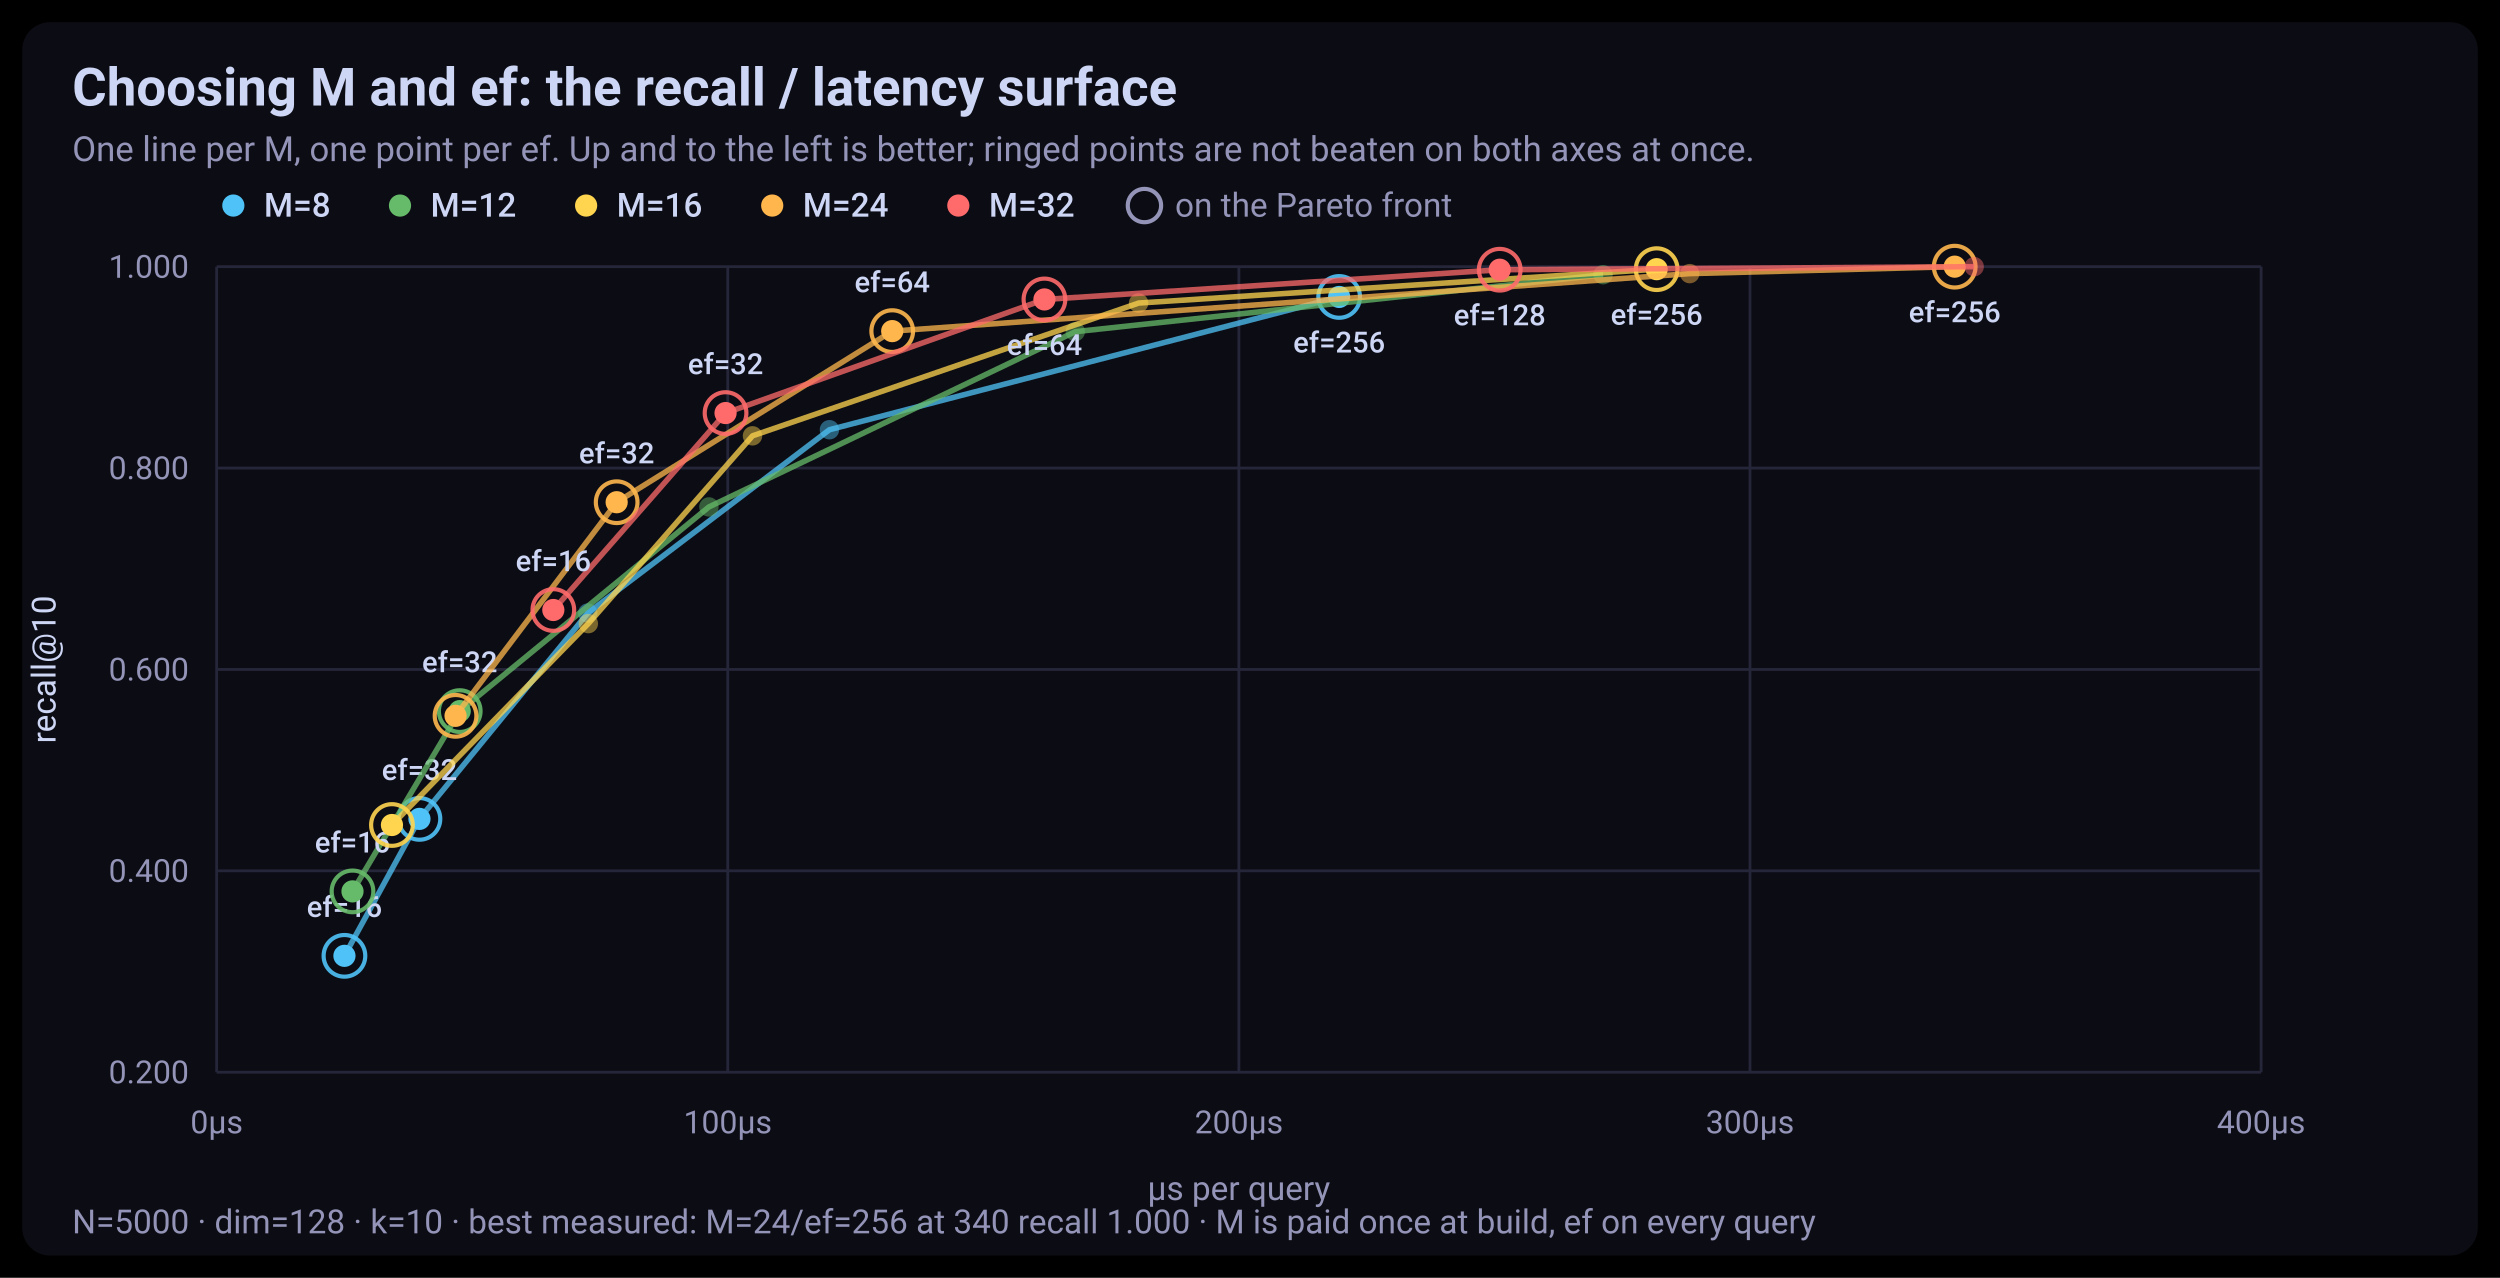
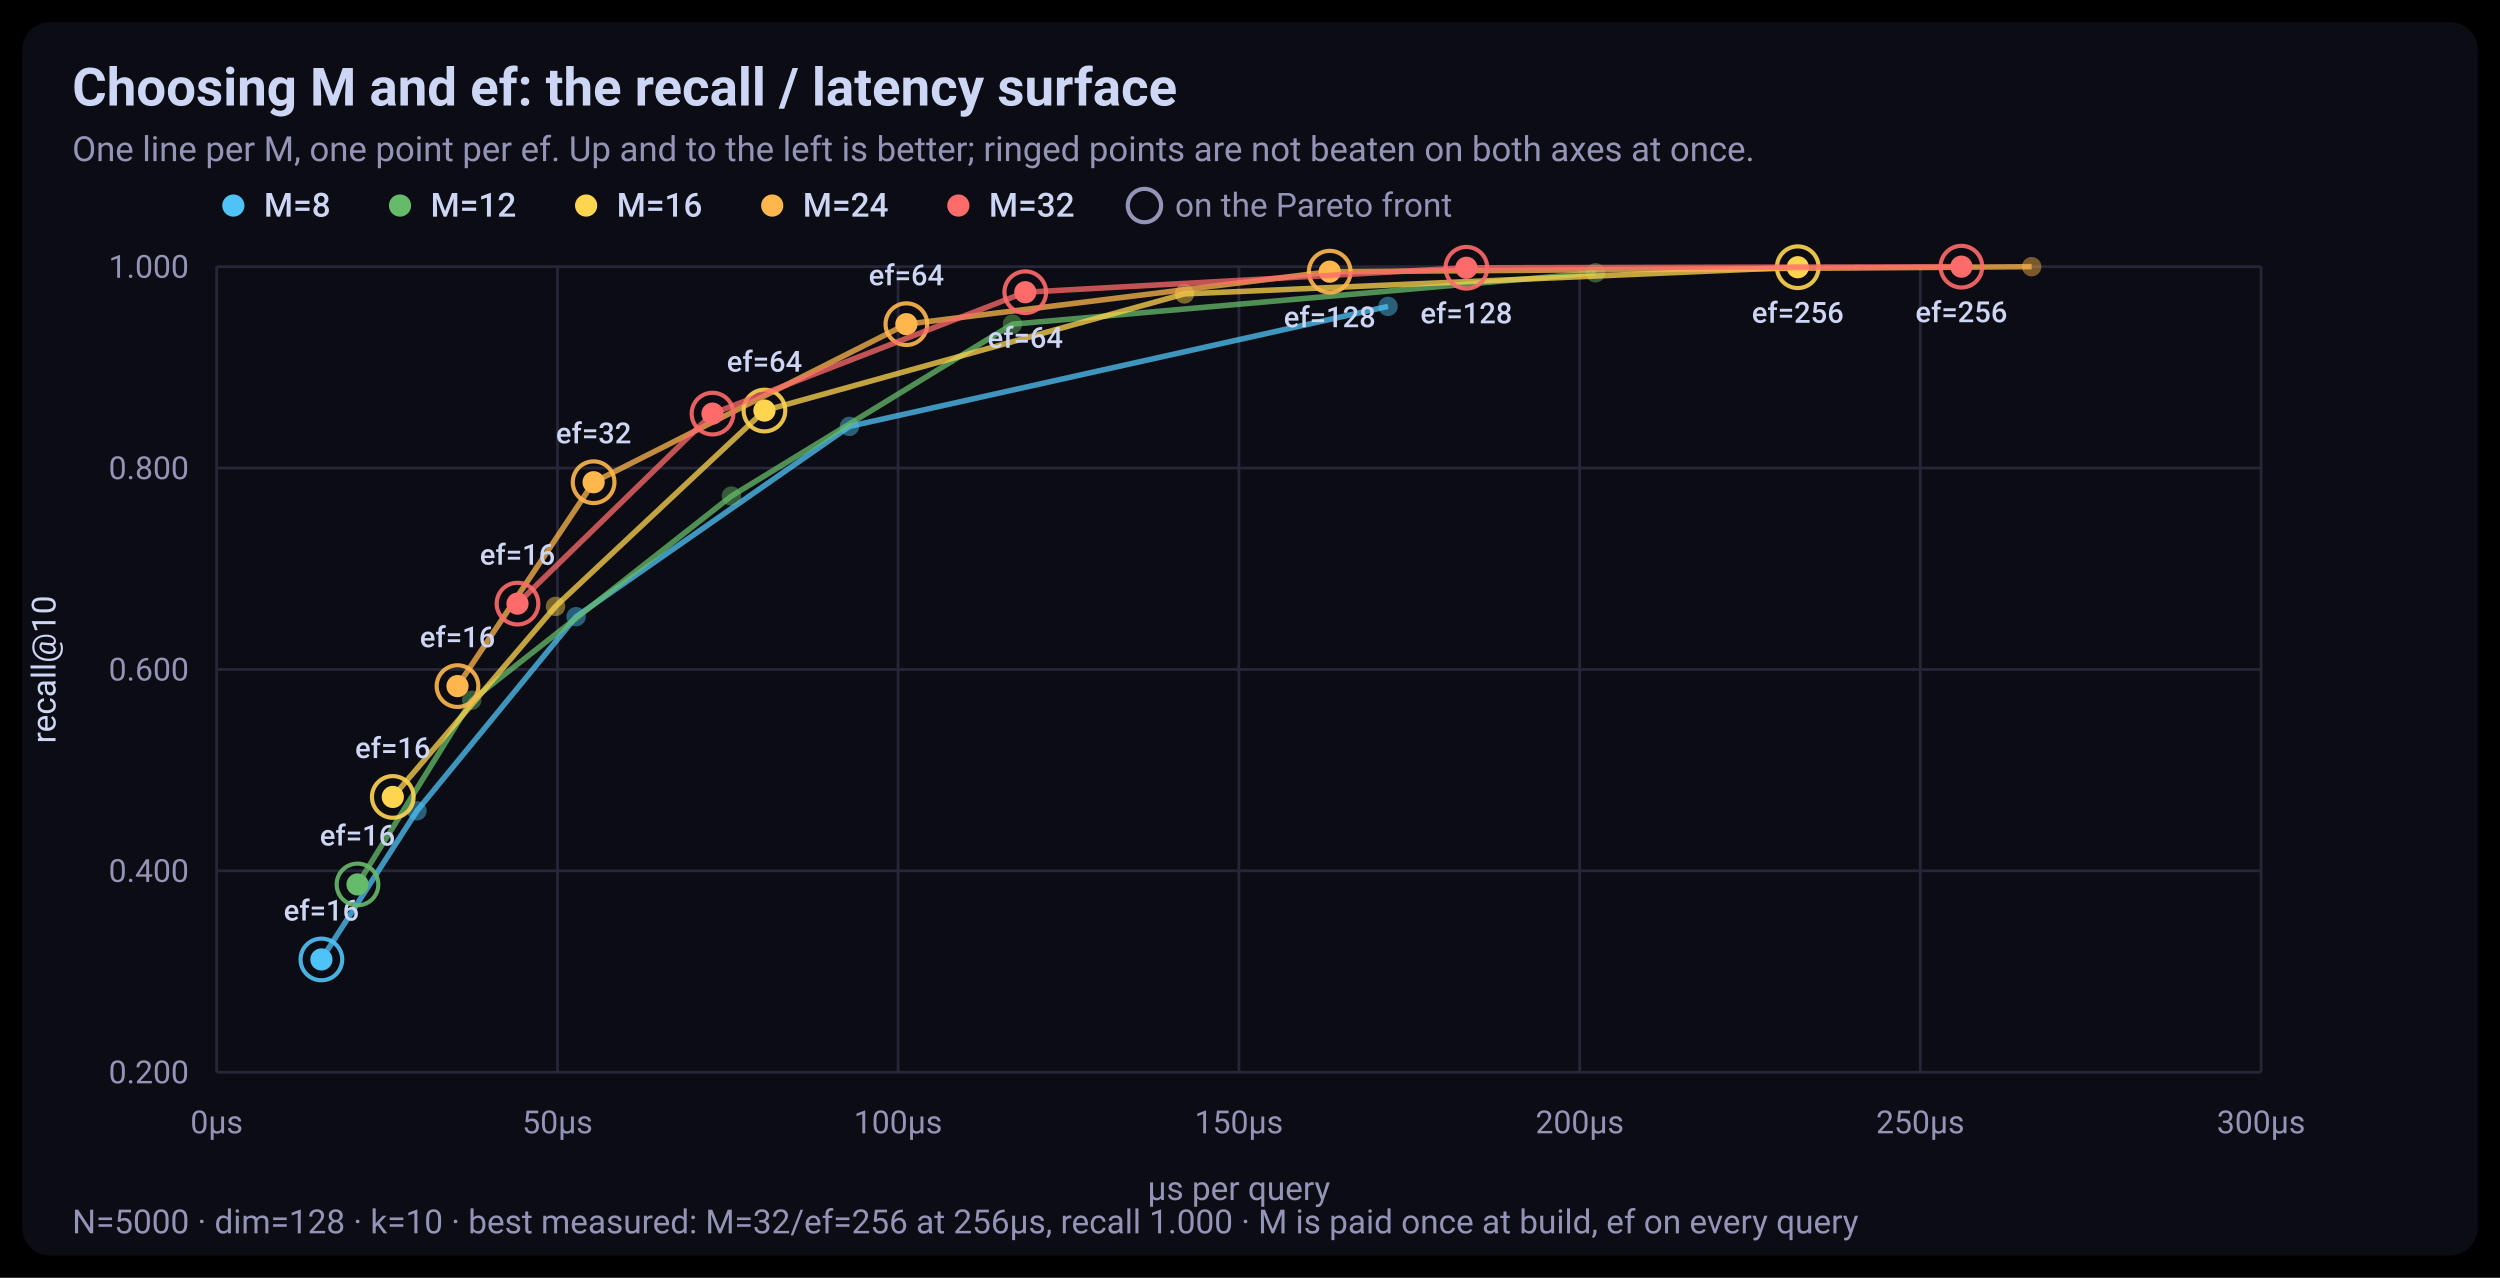
<svg xmlns="http://www.w3.org/2000/svg" viewBox="0 0 900 460" width="900" height="460" role="img" aria-label="Choosing M and ef: the recall / latency surface">
  <rect width="900" height="460" fill="#000000" />
  <rect x="8" y="8" width="884" height="444" rx="10" fill="#0C0C14" />
  <text x="26.0" y="38.0" fill="#CDD6F4" font-family="ui-sans-serif, system-ui, -apple-system, 'Segoe UI', Roboto, sans-serif" font-size="19.0" text-anchor="start" font-weight="600">Choosing M and ef: the recall / latency surface</text>
  <text x="26.0" y="58.0" fill="#9494B8" font-family="ui-sans-serif, system-ui, -apple-system, 'Segoe UI', Roboto, sans-serif" font-size="12.5" text-anchor="start" font-weight="400">One line per M, one point per ef. Up and to the left is better; ringed points are not beaten on both axes at once.</text>
  <line x1="78" y1="386.0" x2="814" y2="386.0" stroke="#26263A" stroke-width="1" />
  <text x="68.0" y="390.0" fill="#9494B8" font-family="ui-sans-serif, system-ui, -apple-system, 'Segoe UI', Roboto, sans-serif" font-size="11.5" text-anchor="end" font-weight="400">0.200</text>
  <line x1="78" y1="313.5" x2="814" y2="313.5" stroke="#26263A" stroke-width="1" />
  <text x="68.0" y="317.5" fill="#9494B8" font-family="ui-sans-serif, system-ui, -apple-system, 'Segoe UI', Roboto, sans-serif" font-size="11.5" text-anchor="end" font-weight="400">0.400</text>
  <line x1="78" y1="241.0" x2="814" y2="241.0" stroke="#26263A" stroke-width="1" />
  <text x="68.0" y="245.0" fill="#9494B8" font-family="ui-sans-serif, system-ui, -apple-system, 'Segoe UI', Roboto, sans-serif" font-size="11.5" text-anchor="end" font-weight="400">0.600</text>
  <line x1="78" y1="168.5" x2="814" y2="168.5" stroke="#26263A" stroke-width="1" />
  <text x="68.0" y="172.5" fill="#9494B8" font-family="ui-sans-serif, system-ui, -apple-system, 'Segoe UI', Roboto, sans-serif" font-size="11.5" text-anchor="end" font-weight="400">0.800</text>
  <line x1="78" y1="96.0" x2="814" y2="96.0" stroke="#26263A" stroke-width="1" />
  <text x="68.0" y="100.0" fill="#9494B8" font-family="ui-sans-serif, system-ui, -apple-system, 'Segoe UI', Roboto, sans-serif" font-size="11.5" text-anchor="end" font-weight="400">1.000</text>
  <line x1="78.0" y1="96" x2="78.0" y2="386" stroke="#26263A" stroke-width="1" />
  <text x="78.0" y="408.0" fill="#9494B8" font-family="ui-sans-serif, system-ui, -apple-system, 'Segoe UI', Roboto, sans-serif" font-size="11.5" text-anchor="middle" font-weight="400">0µs</text>
-   <line x1="262.0" y1="96" x2="262.0" y2="386" stroke="#26263A" stroke-width="1" />
-   <text x="262.0" y="408.0" fill="#9494B8" font-family="ui-sans-serif, system-ui, -apple-system, 'Segoe UI', Roboto, sans-serif" font-size="11.5" text-anchor="middle" font-weight="400">100µs</text>
+   <line x1="200.7" y1="96" x2="200.7" y2="386" stroke="#26263A" stroke-width="1" />
+   <text x="200.7" y="408.0" fill="#9494B8" font-family="ui-sans-serif, system-ui, -apple-system, 'Segoe UI', Roboto, sans-serif" font-size="11.5" text-anchor="middle" font-weight="400">50µs</text>
+   <line x1="323.3" y1="96" x2="323.3" y2="386" stroke="#26263A" stroke-width="1" />
+   <text x="323.3" y="408.0" fill="#9494B8" font-family="ui-sans-serif, system-ui, -apple-system, 'Segoe UI', Roboto, sans-serif" font-size="11.5" text-anchor="middle" font-weight="400">100µs</text>
  <line x1="446.0" y1="96" x2="446.0" y2="386" stroke="#26263A" stroke-width="1" />
-   <text x="446.0" y="408.0" fill="#9494B8" font-family="ui-sans-serif, system-ui, -apple-system, 'Segoe UI', Roboto, sans-serif" font-size="11.5" text-anchor="middle" font-weight="400">200µs</text>
-   <line x1="630.0" y1="96" x2="630.0" y2="386" stroke="#26263A" stroke-width="1" />
-   <text x="630.0" y="408.0" fill="#9494B8" font-family="ui-sans-serif, system-ui, -apple-system, 'Segoe UI', Roboto, sans-serif" font-size="11.5" text-anchor="middle" font-weight="400">300µs</text>
+   <text x="446.0" y="408.0" fill="#9494B8" font-family="ui-sans-serif, system-ui, -apple-system, 'Segoe UI', Roboto, sans-serif" font-size="11.5" text-anchor="middle" font-weight="400">150µs</text>
+   <line x1="568.7" y1="96" x2="568.7" y2="386" stroke="#26263A" stroke-width="1" />
+   <text x="568.7" y="408.0" fill="#9494B8" font-family="ui-sans-serif, system-ui, -apple-system, 'Segoe UI', Roboto, sans-serif" font-size="11.5" text-anchor="middle" font-weight="400">200µs</text>
+   <line x1="691.3" y1="96" x2="691.3" y2="386" stroke="#26263A" stroke-width="1" />
+   <text x="691.3" y="408.0" fill="#9494B8" font-family="ui-sans-serif, system-ui, -apple-system, 'Segoe UI', Roboto, sans-serif" font-size="11.5" text-anchor="middle" font-weight="400">250µs</text>
  <line x1="814.0" y1="96" x2="814.0" y2="386" stroke="#26263A" stroke-width="1" />
-   <text x="814.0" y="408.0" fill="#9494B8" font-family="ui-sans-serif, system-ui, -apple-system, 'Segoe UI', Roboto, sans-serif" font-size="11.5" text-anchor="middle" font-weight="400">400µs</text>
+   <text x="814.0" y="408.0" fill="#9494B8" font-family="ui-sans-serif, system-ui, -apple-system, 'Segoe UI', Roboto, sans-serif" font-size="11.5" text-anchor="middle" font-weight="400">300µs</text>
  <text x="20.0" y="241.0" fill="#CDD6F4" font-family="ui-sans-serif, system-ui, -apple-system, 'Segoe UI', Roboto, sans-serif" font-size="12" text-anchor="middle" transform="rotate(-90 20.0 241.0)">recall@10</text>
  <text x="446.0" y="432.0" fill="#9494B8" font-family="ui-sans-serif, system-ui, -apple-system, 'Segoe UI', Roboto, sans-serif" font-size="12.0" text-anchor="middle" font-weight="400">µs per query</text>
-   <polyline points="124.0,344.1 151.0,294.8 211.6,220.7 298.6,154.7 482.1,106.9" fill="none" stroke="#4FC3F7" stroke-width="2" stroke-opacity="0.75" stroke-linejoin="round" />
-   <circle cx="124.0" cy="344.1" r="7.5" fill="none" stroke="#4FC3F7" stroke-width="1.5" stroke-opacity="0.9" />
-   <circle cx="124.0" cy="344.1" r="4" fill="#4FC3F7" />
-   <text x="124.0" y="330.1" fill="#CDD6F4" font-family="ui-sans-serif, system-ui, -apple-system, 'Segoe UI', Roboto, sans-serif" font-size="10.5" text-anchor="middle" font-weight="500">ef=16</text>
-   <circle cx="151.0" cy="294.8" r="7.5" fill="none" stroke="#4FC3F7" stroke-width="1.5" stroke-opacity="0.9" />
-   <circle cx="151.0" cy="294.8" r="4" fill="#4FC3F7" />
-   <text x="151.0" y="280.8" fill="#CDD6F4" font-family="ui-sans-serif, system-ui, -apple-system, 'Segoe UI', Roboto, sans-serif" font-size="10.5" text-anchor="middle" font-weight="500">ef=32</text>
-   <circle cx="211.6" cy="220.7" r="3.5" fill="#4FC3F7" fill-opacity="0.45" />
-   <circle cx="298.6" cy="154.7" r="3.5" fill="#4FC3F7" fill-opacity="0.45" />
-   <circle cx="482.1" cy="106.9" r="7.5" fill="none" stroke="#4FC3F7" stroke-width="1.5" stroke-opacity="0.9" />
-   <circle cx="482.1" cy="106.9" r="4" fill="#4FC3F7" />
-   <text x="482.1" y="126.9" fill="#CDD6F4" font-family="ui-sans-serif, system-ui, -apple-system, 'Segoe UI', Roboto, sans-serif" font-size="10.5" text-anchor="middle" font-weight="500">ef=256</text>
-   <polyline points="126.9,320.9 165.5,256.0 255.2,182.5 387.1,119.4 577.1,98.9" fill="none" stroke="#66BB6A" stroke-width="2" stroke-opacity="0.75" stroke-linejoin="round" />
-   <circle cx="126.9" cy="320.9" r="7.5" fill="none" stroke="#66BB6A" stroke-width="1.5" stroke-opacity="0.9" />
-   <circle cx="126.9" cy="320.9" r="4" fill="#66BB6A" />
-   <text x="126.9" y="306.9" fill="#CDD6F4" font-family="ui-sans-serif, system-ui, -apple-system, 'Segoe UI', Roboto, sans-serif" font-size="10.5" text-anchor="middle" font-weight="500">ef=16</text>
-   <circle cx="165.5" cy="256.0" r="7.5" fill="none" stroke="#66BB6A" stroke-width="1.5" stroke-opacity="0.9" />
-   <circle cx="165.5" cy="256.0" r="4" fill="#66BB6A" />
-   <text x="165.5" y="242.0" fill="#CDD6F4" font-family="ui-sans-serif, system-ui, -apple-system, 'Segoe UI', Roboto, sans-serif" font-size="10.5" text-anchor="middle" font-weight="500">ef=32</text>
-   <circle cx="255.2" cy="182.5" r="3.5" fill="#66BB6A" fill-opacity="0.45" />
-   <circle cx="387.1" cy="119.4" r="3.5" fill="#66BB6A" fill-opacity="0.45" />
-   <circle cx="577.1" cy="98.9" r="3.5" fill="#66BB6A" fill-opacity="0.45" />
-   <polyline points="141.1,297.0 211.8,224.5 270.9,156.9 409.9,109.1 596.4,96.9" fill="none" stroke="#FFD54F" stroke-width="2" stroke-opacity="0.75" stroke-linejoin="round" />
-   <circle cx="141.1" cy="297.0" r="7.5" fill="none" stroke="#FFD54F" stroke-width="1.5" stroke-opacity="0.9" />
-   <circle cx="141.1" cy="297.0" r="4" fill="#FFD54F" />
-   <circle cx="211.8" cy="224.5" r="3.5" fill="#FFD54F" fill-opacity="0.45" />
-   <circle cx="270.9" cy="156.9" r="3.5" fill="#FFD54F" fill-opacity="0.45" />
-   <circle cx="409.9" cy="109.1" r="3.5" fill="#FFD54F" fill-opacity="0.45" />
-   <circle cx="596.4" cy="96.9" r="7.5" fill="none" stroke="#FFD54F" stroke-width="1.5" stroke-opacity="0.9" />
-   <circle cx="596.4" cy="96.9" r="4" fill="#FFD54F" />
-   <text x="596.4" y="116.9" fill="#CDD6F4" font-family="ui-sans-serif, system-ui, -apple-system, 'Segoe UI', Roboto, sans-serif" font-size="10.5" text-anchor="middle" font-weight="500">ef=256</text>
-   <polyline points="164.0,257.7 222.0,180.8 321.2,119.2 608.3,98.5 703.7,96.0" fill="none" stroke="#FFB74D" stroke-width="2" stroke-opacity="0.75" stroke-linejoin="round" />
-   <circle cx="164.0" cy="257.7" r="7.5" fill="none" stroke="#FFB74D" stroke-width="1.5" stroke-opacity="0.9" />
-   <circle cx="164.0" cy="257.7" r="4" fill="#FFB74D" />
-   <circle cx="222.0" cy="180.8" r="7.5" fill="none" stroke="#FFB74D" stroke-width="1.5" stroke-opacity="0.9" />
-   <circle cx="222.0" cy="180.8" r="4" fill="#FFB74D" />
-   <text x="222.0" y="166.8" fill="#CDD6F4" font-family="ui-sans-serif, system-ui, -apple-system, 'Segoe UI', Roboto, sans-serif" font-size="10.5" text-anchor="middle" font-weight="500">ef=32</text>
-   <circle cx="321.2" cy="119.2" r="7.5" fill="none" stroke="#FFB74D" stroke-width="1.5" stroke-opacity="0.9" />
-   <circle cx="321.2" cy="119.2" r="4" fill="#FFB74D" />
-   <text x="321.2" y="105.2" fill="#CDD6F4" font-family="ui-sans-serif, system-ui, -apple-system, 'Segoe UI', Roboto, sans-serif" font-size="10.5" text-anchor="middle" font-weight="500">ef=64</text>
-   <circle cx="608.3" cy="98.5" r="3.5" fill="#FFB74D" fill-opacity="0.45" />
-   <circle cx="703.7" cy="96.0" r="7.5" fill="none" stroke="#FFB74D" stroke-width="1.5" stroke-opacity="0.9" />
-   <circle cx="703.7" cy="96.0" r="4" fill="#FFB74D" />
-   <text x="703.7" y="116.0" fill="#CDD6F4" font-family="ui-sans-serif, system-ui, -apple-system, 'Segoe UI', Roboto, sans-serif" font-size="10.5" text-anchor="middle" font-weight="500">ef=256</text>
-   <polyline points="199.2,219.6 261.2,148.7 376.0,107.8 539.9,97.1 710.7,96.0" fill="none" stroke="#FF6B6B" stroke-width="2" stroke-opacity="0.75" stroke-linejoin="round" />
-   <circle cx="199.2" cy="219.6" r="7.5" fill="none" stroke="#FF6B6B" stroke-width="1.5" stroke-opacity="0.9" />
-   <circle cx="199.2" cy="219.6" r="4" fill="#FF6B6B" />
-   <text x="199.2" y="205.6" fill="#CDD6F4" font-family="ui-sans-serif, system-ui, -apple-system, 'Segoe UI', Roboto, sans-serif" font-size="10.5" text-anchor="middle" font-weight="500">ef=16</text>
-   <circle cx="261.2" cy="148.7" r="7.5" fill="none" stroke="#FF6B6B" stroke-width="1.5" stroke-opacity="0.9" />
-   <circle cx="261.2" cy="148.7" r="4" fill="#FF6B6B" />
-   <text x="261.2" y="134.7" fill="#CDD6F4" font-family="ui-sans-serif, system-ui, -apple-system, 'Segoe UI', Roboto, sans-serif" font-size="10.5" text-anchor="middle" font-weight="500">ef=32</text>
-   <circle cx="376.0" cy="107.8" r="7.5" fill="none" stroke="#FF6B6B" stroke-width="1.5" stroke-opacity="0.9" />
-   <circle cx="376.0" cy="107.8" r="4" fill="#FF6B6B" />
-   <text x="376.0" y="127.8" fill="#CDD6F4" font-family="ui-sans-serif, system-ui, -apple-system, 'Segoe UI', Roboto, sans-serif" font-size="10.5" text-anchor="middle" font-weight="500">ef=64</text>
-   <circle cx="539.9" cy="97.1" r="7.5" fill="none" stroke="#FF6B6B" stroke-width="1.5" stroke-opacity="0.9" />
-   <circle cx="539.9" cy="97.1" r="4" fill="#FF6B6B" />
-   <text x="539.9" y="117.1" fill="#CDD6F4" font-family="ui-sans-serif, system-ui, -apple-system, 'Segoe UI', Roboto, sans-serif" font-size="10.5" text-anchor="middle" font-weight="500">ef=128</text>
-   <circle cx="710.7" cy="96.0" r="3.5" fill="#FF6B6B" fill-opacity="0.45" />
+   <polyline points="115.7,345.4 150.1,291.9 207.4,222.0 305.8,153.5 499.7,110.3" fill="none" stroke="#4FC3F7" stroke-width="2" stroke-opacity="0.75" stroke-linejoin="round" />
+   <circle cx="115.7" cy="345.4" r="7.5" fill="none" stroke="#4FC3F7" stroke-width="1.5" stroke-opacity="0.9" />
+   <circle cx="115.7" cy="345.4" r="4" fill="#4FC3F7" />
+   <text x="115.7" y="331.4" fill="#CDD6F4" font-family="ui-sans-serif, system-ui, -apple-system, 'Segoe UI', Roboto, sans-serif" font-size="10.5" text-anchor="middle" font-weight="500">ef=16</text>
+   <circle cx="150.1" cy="291.9" r="3.5" fill="#4FC3F7" fill-opacity="0.45" />
+   <circle cx="207.4" cy="222.0" r="3.5" fill="#4FC3F7" fill-opacity="0.45" />
+   <circle cx="305.8" cy="153.5" r="3.5" fill="#4FC3F7" fill-opacity="0.45" />
+   <circle cx="499.7" cy="110.3" r="3.5" fill="#4FC3F7" fill-opacity="0.45" />
+   <polyline points="128.7,318.4 169.8,252.1 263.3,178.6 364.5,116.7 574.4,98.2" fill="none" stroke="#66BB6A" stroke-width="2" stroke-opacity="0.75" stroke-linejoin="round" />
+   <circle cx="128.7" cy="318.4" r="7.5" fill="none" stroke="#66BB6A" stroke-width="1.5" stroke-opacity="0.9" />
+   <circle cx="128.7" cy="318.4" r="4" fill="#66BB6A" />
+   <text x="128.7" y="304.4" fill="#CDD6F4" font-family="ui-sans-serif, system-ui, -apple-system, 'Segoe UI', Roboto, sans-serif" font-size="10.5" text-anchor="middle" font-weight="500">ef=16</text>
+   <circle cx="169.8" cy="252.1" r="3.5" fill="#66BB6A" fill-opacity="0.45" />
+   <circle cx="263.3" cy="178.6" r="3.5" fill="#66BB6A" fill-opacity="0.45" />
+   <circle cx="364.5" cy="116.7" r="3.5" fill="#66BB6A" fill-opacity="0.45" />
+   <circle cx="574.4" cy="98.2" r="3.5" fill="#66BB6A" fill-opacity="0.45" />
+   <polyline points="141.4,286.9 200.0,218.3 275.2,147.8 426.4,105.8 647.2,96.2" fill="none" stroke="#FFD54F" stroke-width="2" stroke-opacity="0.75" stroke-linejoin="round" />
+   <circle cx="141.4" cy="286.9" r="7.5" fill="none" stroke="#FFD54F" stroke-width="1.5" stroke-opacity="0.9" />
+   <circle cx="141.4" cy="286.9" r="4" fill="#FFD54F" />
+   <text x="141.4" y="272.9" fill="#CDD6F4" font-family="ui-sans-serif, system-ui, -apple-system, 'Segoe UI', Roboto, sans-serif" font-size="10.5" text-anchor="middle" font-weight="500">ef=16</text>
+   <circle cx="200.0" cy="218.3" r="3.5" fill="#FFD54F" fill-opacity="0.45" />
+   <circle cx="275.2" cy="147.8" r="7.5" fill="none" stroke="#FFD54F" stroke-width="1.5" stroke-opacity="0.9" />
+   <circle cx="275.2" cy="147.8" r="4" fill="#FFD54F" />
+   <text x="275.2" y="133.8" fill="#CDD6F4" font-family="ui-sans-serif, system-ui, -apple-system, 'Segoe UI', Roboto, sans-serif" font-size="10.5" text-anchor="middle" font-weight="500">ef=64</text>
+   <circle cx="426.4" cy="105.8" r="3.5" fill="#FFD54F" fill-opacity="0.45" />
+   <circle cx="647.2" cy="96.2" r="7.5" fill="none" stroke="#FFD54F" stroke-width="1.5" stroke-opacity="0.9" />
+   <circle cx="647.2" cy="96.2" r="4" fill="#FFD54F" />
+   <text x="647.2" y="116.2" fill="#CDD6F4" font-family="ui-sans-serif, system-ui, -apple-system, 'Segoe UI', Roboto, sans-serif" font-size="10.5" text-anchor="middle" font-weight="500">ef=256</text>
+   <polyline points="164.7,247.0 213.7,173.6 326.3,116.7 478.7,97.8 731.4,96.0" fill="none" stroke="#FFB74D" stroke-width="2" stroke-opacity="0.75" stroke-linejoin="round" />
+   <circle cx="164.7" cy="247.0" r="7.5" fill="none" stroke="#FFB74D" stroke-width="1.5" stroke-opacity="0.9" />
+   <circle cx="164.7" cy="247.0" r="4" fill="#FFB74D" />
+   <text x="164.7" y="233.0" fill="#CDD6F4" font-family="ui-sans-serif, system-ui, -apple-system, 'Segoe UI', Roboto, sans-serif" font-size="10.5" text-anchor="middle" font-weight="500">ef=16</text>
+   <circle cx="213.7" cy="173.6" r="7.5" fill="none" stroke="#FFB74D" stroke-width="1.5" stroke-opacity="0.9" />
+   <circle cx="213.7" cy="173.6" r="4" fill="#FFB74D" />
+   <text x="213.7" y="159.6" fill="#CDD6F4" font-family="ui-sans-serif, system-ui, -apple-system, 'Segoe UI', Roboto, sans-serif" font-size="10.5" text-anchor="middle" font-weight="500">ef=32</text>
+   <circle cx="326.3" cy="116.7" r="7.5" fill="none" stroke="#FFB74D" stroke-width="1.5" stroke-opacity="0.9" />
+   <circle cx="326.3" cy="116.7" r="4" fill="#FFB74D" />
+   <text x="326.3" y="102.7" fill="#CDD6F4" font-family="ui-sans-serif, system-ui, -apple-system, 'Segoe UI', Roboto, sans-serif" font-size="10.5" text-anchor="middle" font-weight="500">ef=64</text>
+   <circle cx="478.7" cy="97.8" r="7.5" fill="none" stroke="#FFB74D" stroke-width="1.5" stroke-opacity="0.9" />
+   <circle cx="478.7" cy="97.8" r="4" fill="#FFB74D" />
+   <text x="478.7" y="117.8" fill="#CDD6F4" font-family="ui-sans-serif, system-ui, -apple-system, 'Segoe UI', Roboto, sans-serif" font-size="10.5" text-anchor="middle" font-weight="500">ef=128</text>
+   <circle cx="731.4" cy="96.0" r="3.5" fill="#FFB74D" fill-opacity="0.45" />
+   <polyline points="186.3,217.3 256.5,148.9 369.1,105.2 527.9,96.4 706.1,96.0" fill="none" stroke="#FF6B6B" stroke-width="2" stroke-opacity="0.75" stroke-linejoin="round" />
+   <circle cx="186.3" cy="217.3" r="7.5" fill="none" stroke="#FF6B6B" stroke-width="1.5" stroke-opacity="0.9" />
+   <circle cx="186.3" cy="217.3" r="4" fill="#FF6B6B" />
+   <text x="186.3" y="203.3" fill="#CDD6F4" font-family="ui-sans-serif, system-ui, -apple-system, 'Segoe UI', Roboto, sans-serif" font-size="10.5" text-anchor="middle" font-weight="500">ef=16</text>
+   <circle cx="256.5" cy="148.9" r="7.5" fill="none" stroke="#FF6B6B" stroke-width="1.5" stroke-opacity="0.9" />
+   <circle cx="256.5" cy="148.9" r="4" fill="#FF6B6B" />
+   <circle cx="369.1" cy="105.2" r="7.5" fill="none" stroke="#FF6B6B" stroke-width="1.5" stroke-opacity="0.9" />
+   <circle cx="369.1" cy="105.2" r="4" fill="#FF6B6B" />
+   <text x="369.1" y="125.2" fill="#CDD6F4" font-family="ui-sans-serif, system-ui, -apple-system, 'Segoe UI', Roboto, sans-serif" font-size="10.5" text-anchor="middle" font-weight="500">ef=64</text>
+   <circle cx="527.9" cy="96.4" r="7.5" fill="none" stroke="#FF6B6B" stroke-width="1.5" stroke-opacity="0.9" />
+   <circle cx="527.9" cy="96.4" r="4" fill="#FF6B6B" />
+   <text x="527.9" y="116.4" fill="#CDD6F4" font-family="ui-sans-serif, system-ui, -apple-system, 'Segoe UI', Roboto, sans-serif" font-size="10.5" text-anchor="middle" font-weight="500">ef=128</text>
+   <circle cx="706.1" cy="96.0" r="7.5" fill="none" stroke="#FF6B6B" stroke-width="1.5" stroke-opacity="0.9" />
+   <circle cx="706.1" cy="96.0" r="4" fill="#FF6B6B" />
+   <text x="706.1" y="116.0" fill="#CDD6F4" font-family="ui-sans-serif, system-ui, -apple-system, 'Segoe UI', Roboto, sans-serif" font-size="10.5" text-anchor="middle" font-weight="500">ef=256</text>
  <circle cx="84.0" cy="74.0" r="4" fill="#4FC3F7" />
  <text x="95.0" y="78.0" fill="#CDD6F4" font-family="ui-sans-serif, system-ui, -apple-system, 'Segoe UI', Roboto, sans-serif" font-size="12.0" text-anchor="start" font-weight="500">M=8</text>
  <circle cx="144.0" cy="74.0" r="4" fill="#66BB6A" />
  <text x="155.0" y="78.0" fill="#CDD6F4" font-family="ui-sans-serif, system-ui, -apple-system, 'Segoe UI', Roboto, sans-serif" font-size="12.0" text-anchor="start" font-weight="500">M=12</text>
  <circle cx="211.0" cy="74.0" r="4" fill="#FFD54F" />
  <text x="222.0" y="78.0" fill="#CDD6F4" font-family="ui-sans-serif, system-ui, -apple-system, 'Segoe UI', Roboto, sans-serif" font-size="12.0" text-anchor="start" font-weight="500">M=16</text>
  <circle cx="278.0" cy="74.0" r="4" fill="#FFB74D" />
  <text x="289.0" y="78.0" fill="#CDD6F4" font-family="ui-sans-serif, system-ui, -apple-system, 'Segoe UI', Roboto, sans-serif" font-size="12.0" text-anchor="start" font-weight="500">M=24</text>
  <circle cx="345.0" cy="74.0" r="4" fill="#FF6B6B" />
  <text x="356.0" y="78.0" fill="#CDD6F4" font-family="ui-sans-serif, system-ui, -apple-system, 'Segoe UI', Roboto, sans-serif" font-size="12.0" text-anchor="start" font-weight="500">M=32</text>
  <circle cx="412.0" cy="74.0" r="6" fill="none" stroke="#9494B8" stroke-width="1.5" />
  <text x="423.0" y="78.0" fill="#9494B8" font-family="ui-sans-serif, system-ui, -apple-system, 'Segoe UI', Roboto, sans-serif" font-size="12.0" text-anchor="start" font-weight="400">on the Pareto front</text>
-   <text x="26.0" y="444.0" fill="#9494B8" font-family="ui-sans-serif, system-ui, -apple-system, 'Segoe UI', Roboto, sans-serif" font-size="12.0" text-anchor="start" font-weight="400">N=5000 · dim=128 · k=10 · best measured: M=24/ef=256 at 340 recall 1.000 · M is paid once at build, ef on every query</text>
+   <text x="26.0" y="444.0" fill="#9494B8" font-family="ui-sans-serif, system-ui, -apple-system, 'Segoe UI', Roboto, sans-serif" font-size="12.0" text-anchor="start" font-weight="400">N=5000 · dim=128 · k=10 · best measured: M=32/ef=256 at 256µs, recall 1.000 · M is paid once at build, ef on every query</text>
</svg>
